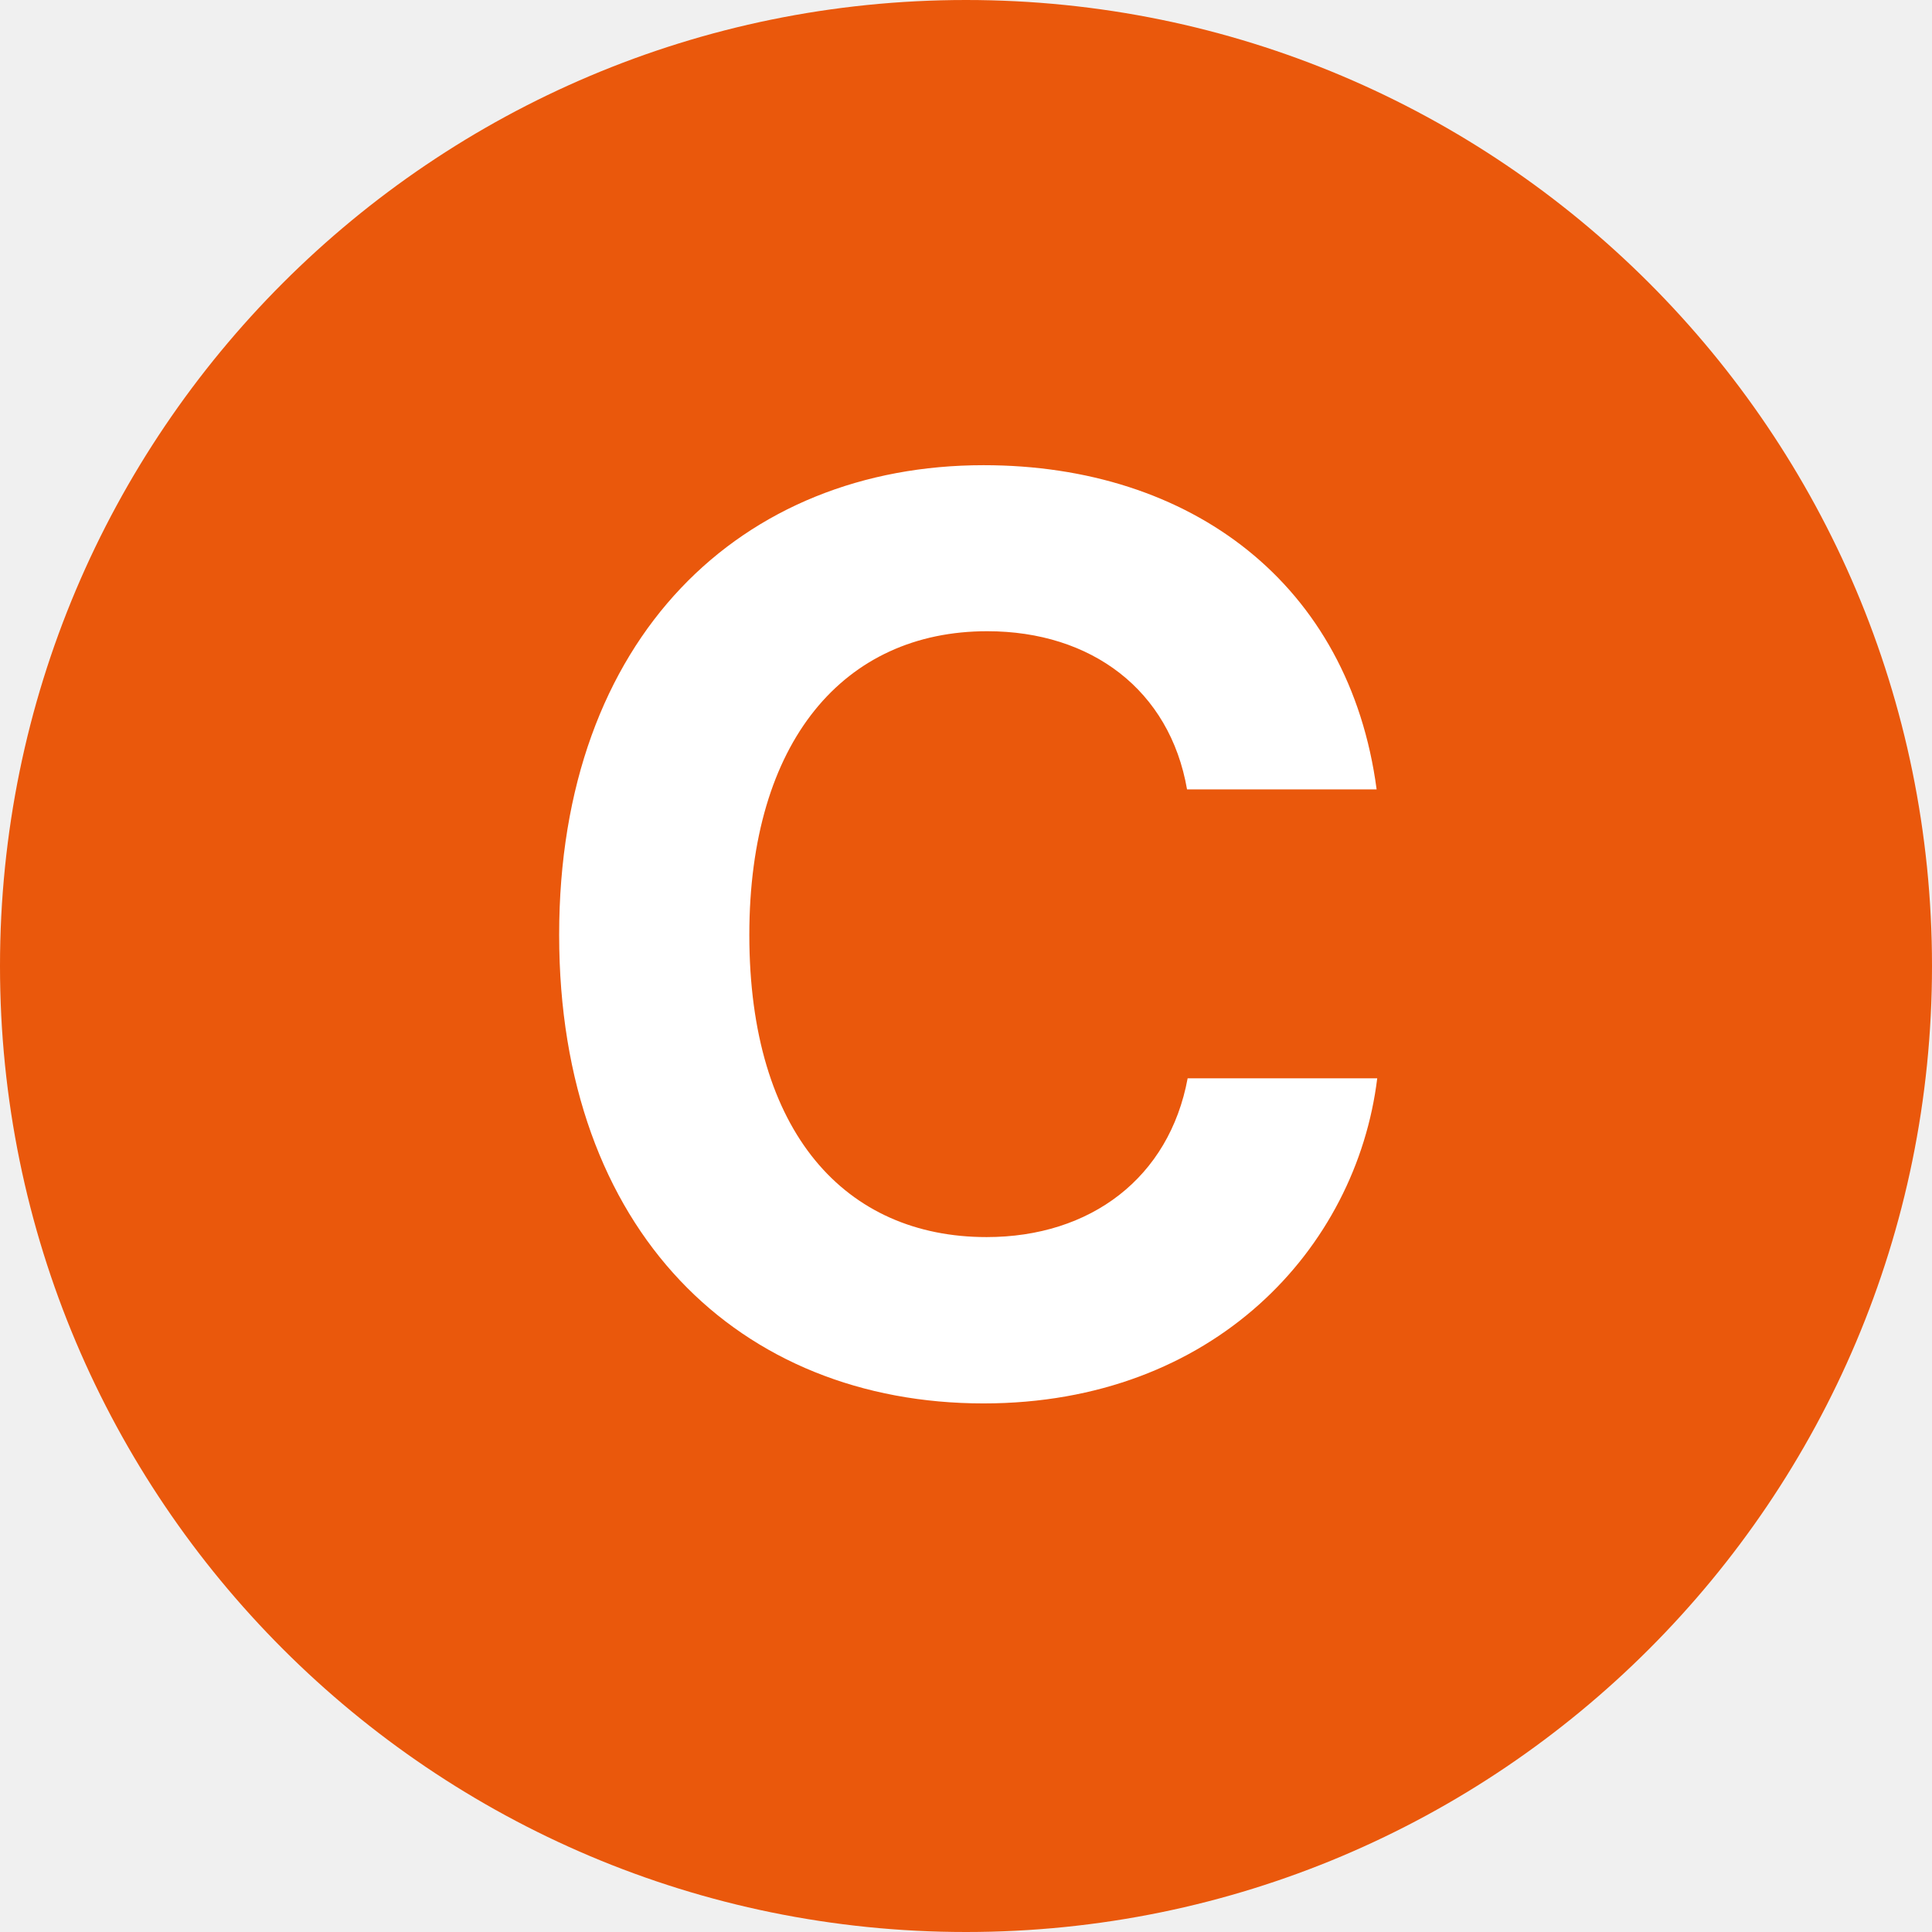
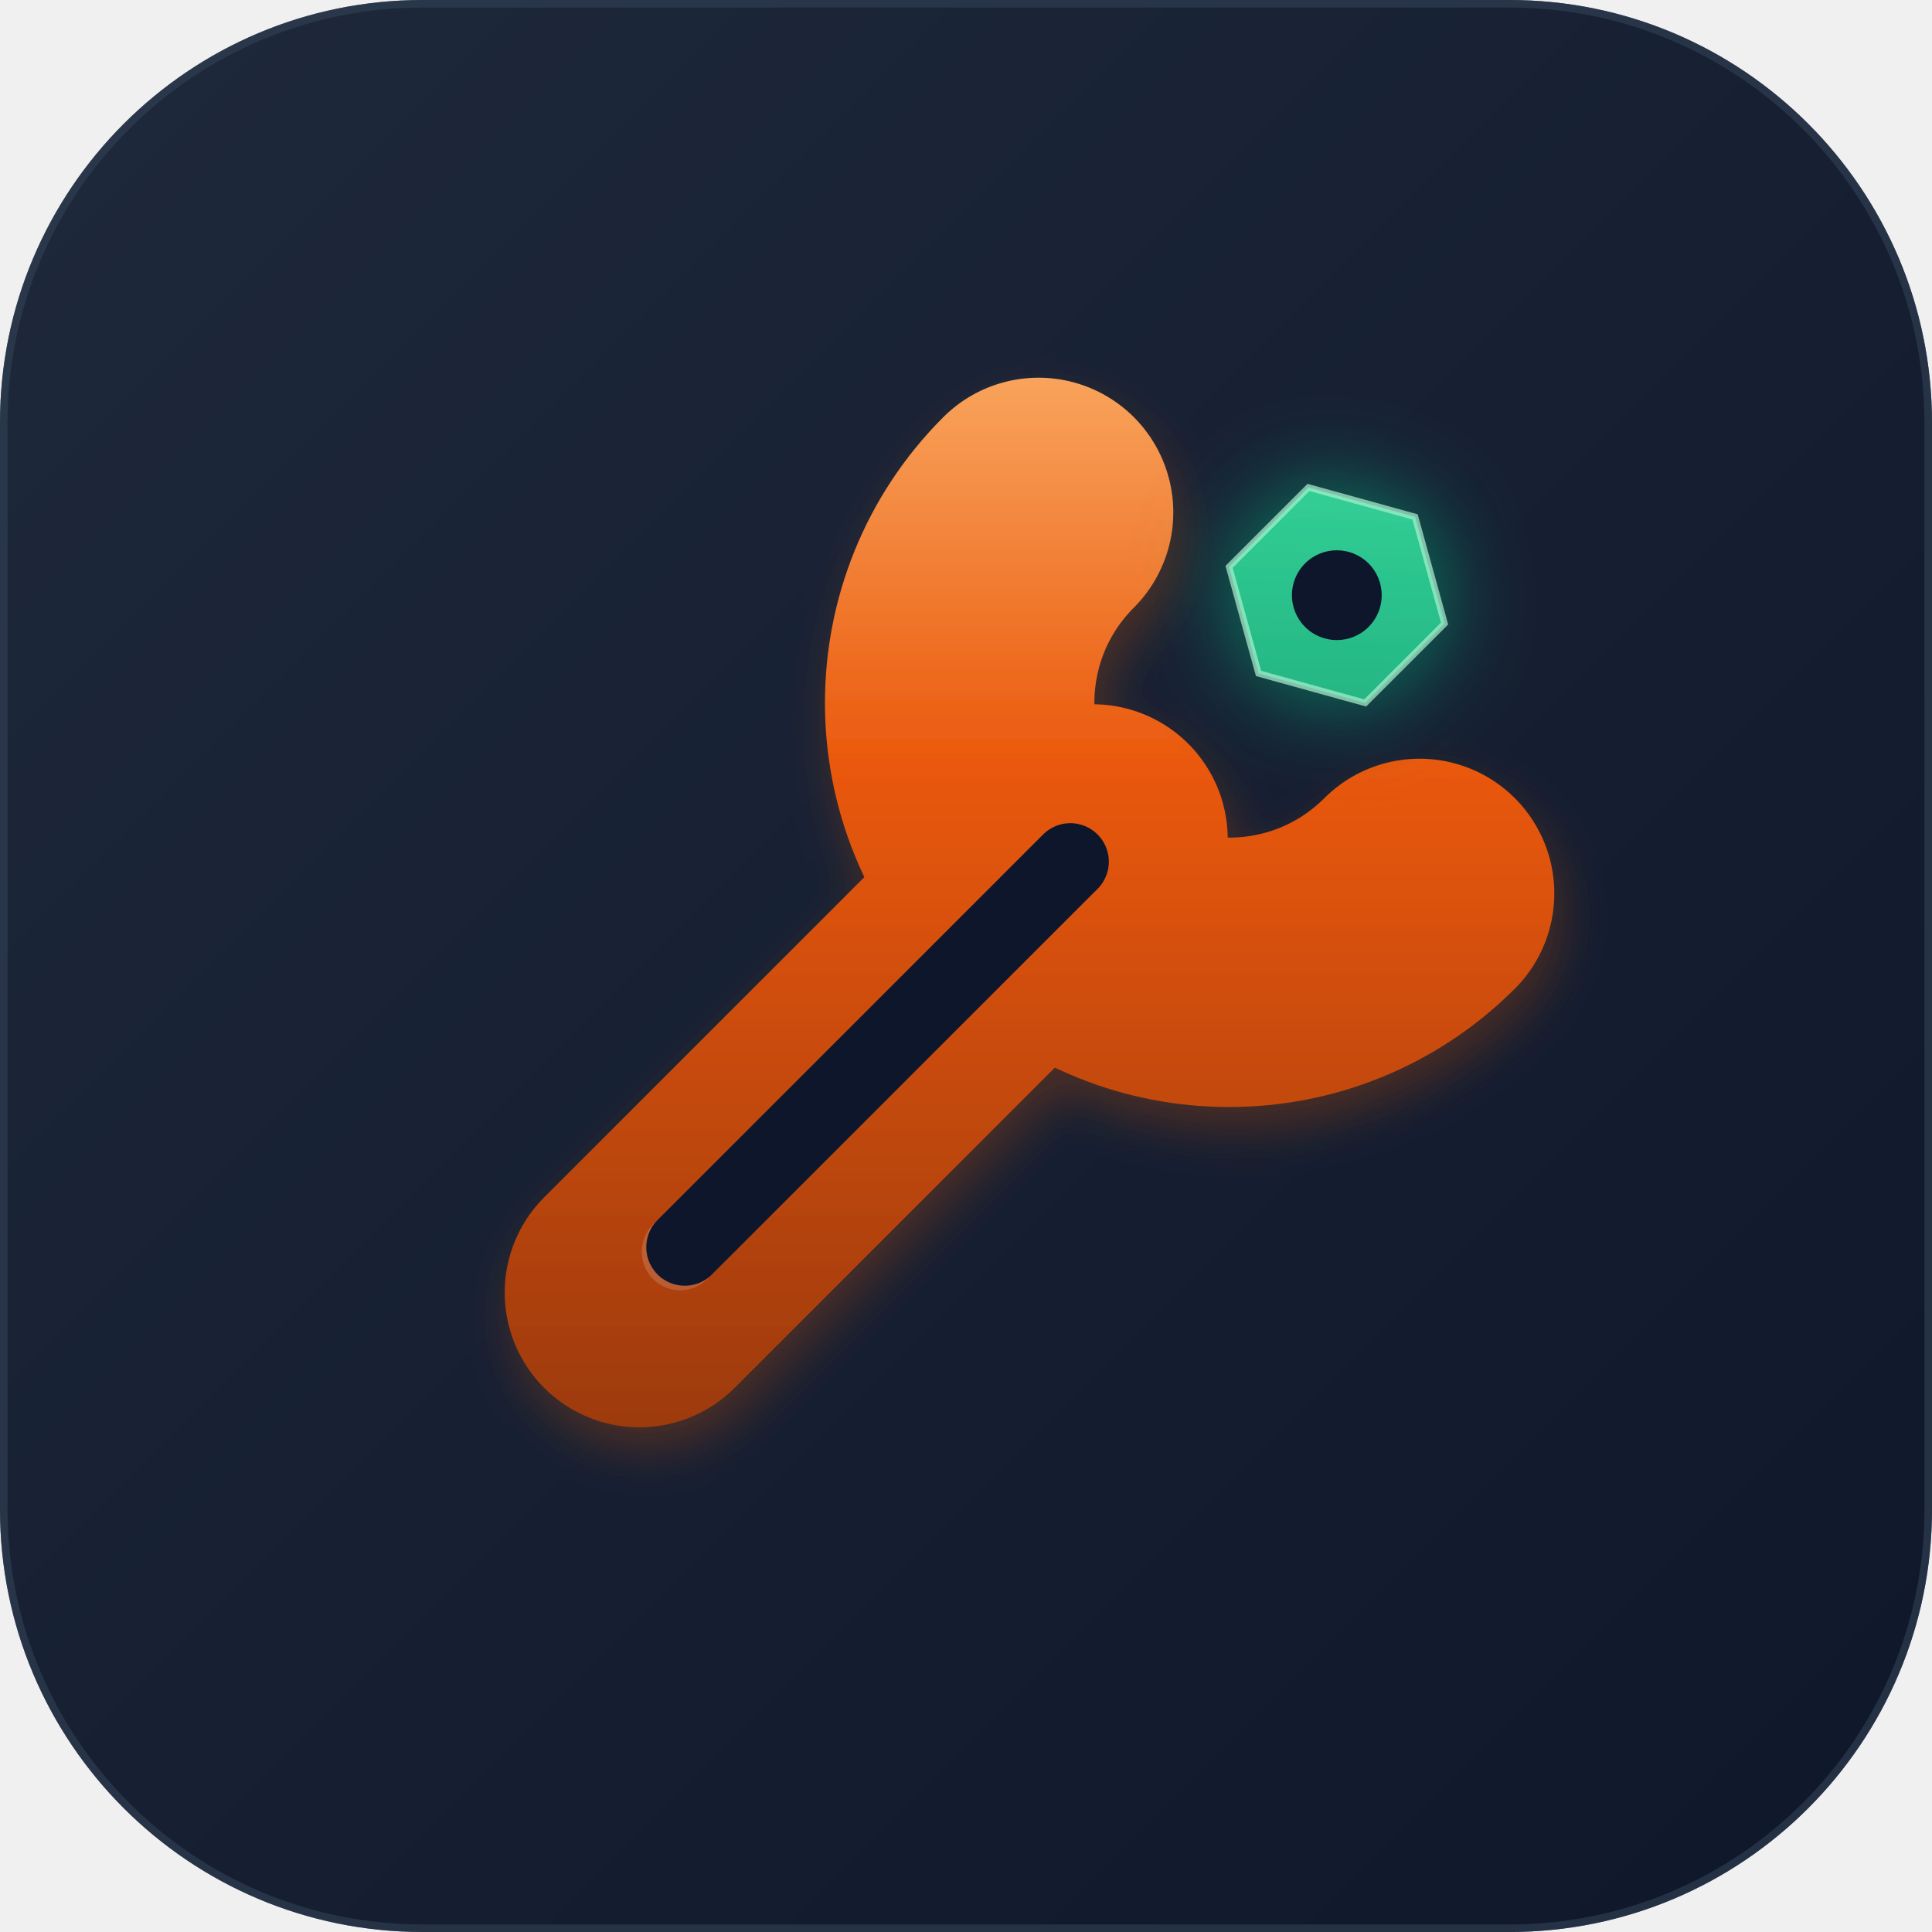
- <svg xmlns="http://www.w3.org/2000/svg" viewBox="0 0 100 100">
-   <circle cx="50" cy="50" r="50" fill="#EA580C" />
-   <text x="50" y="72" font-family="system-ui, -apple-system, sans-serif" font-size="65" font-weight="bold" fill="#ffffff" text-anchor="middle">C</text>
+ <svg xmlns="http://www.w3.org/2000/svg" viewBox="0 0 512 512" width="100%" height="100%" shape-rendering="geometricPrecision" text-rendering="geometricPrecision">
+   <defs>
+     <linearGradient id="bgGradient" x1="0%" y1="0%" x2="100%" y2="100%">
+       <stop offset="0%" stop-color="#1E293B" />
+       <stop offset="100%" stop-color="#0F172A" />
+     </linearGradient>
+     <linearGradient id="amberGradient" x1="100" y1="100" x2="420" y2="420" gradientUnits="userSpaceOnUse">
+       <stop offset="0%" stop-color="#FDBA74" />
+       <stop offset="35%" stop-color="#EA580C" />
+       <stop offset="100%" stop-color="#7C2D12" />
+     </linearGradient>
+     <linearGradient id="accentGlow" x1="180" y1="100" x2="350" y2="280" gradientUnits="userSpaceOnUse">
+       <stop offset="0%" stop-color="#34D399" />
+       <stop offset="100%" stop-color="#047857" />
+     </linearGradient>
+     <filter id="toolShadow" x="-30%" y="-30%" width="160%" height="160%">
+       <feDropShadow dx="8" dy="16" stdDeviation="16" flood-color="#000000" flood-opacity="0.55" />
+       <feDropShadow dx="2" dy="6" stdDeviation="6" flood-color="#EA580C" flood-opacity="0.25" />
+     </filter>
+     <filter id="coreGlow" x="-40%" y="-40%" width="180%" height="180%">
+       <feDropShadow dx="0" dy="0" stdDeviation="12" flood-color="#10B981" flood-opacity="0.65" />
+     </filter>
+   </defs>
+   <rect width="512" height="512" rx="112" fill="url(#bgGradient)" />
+   <rect width="510" height="510" x="1" y="1" rx="111" fill="none" stroke="#334155" stroke-width="2" stroke-opacity="0.6" />
+   <g filter="url(#toolShadow)">
+     <g transform="translate(256, 256) scale(0.85) rotate(45) translate(-256, -256)">
+       <line x1="256" y1="200" x2="256" y2="400" stroke="url(#amberGradient)" stroke-width="84" stroke-linecap="round" />
+       <path d="M 172 140 A 84 84 0 0 0 340 140" fill="none" stroke="url(#amberGradient)" stroke-width="84" stroke-linecap="round" />
+       <line x1="256" y1="212" x2="256" y2="382" stroke="#FFFFFF" stroke-opacity="0.15" stroke-width="24" stroke-linecap="round" />
+       <line x1="256" y1="210" x2="256" y2="380" stroke="#0F172A" stroke-width="24" stroke-linecap="round" />
+     </g>
+   </g>
+   <g filter="url(#coreGlow)">
+     <g transform="translate(256, 256) scale(0.85) rotate(45) translate(-256, -256)">
+       <polygon points="256,58 286,75 286,110 256,127 226,110 226,75" fill="url(#accentGlow)" />
+       <polygon points="256,58 286,75 286,110 256,127 226,110 226,75" fill="none" stroke="#A7F3D0" stroke-width="2" stroke-opacity="0.7" />
+       <circle cx="256" cy="92.5" r="14" fill="#0F172A" />
+     </g>
+   </g>
</svg>
